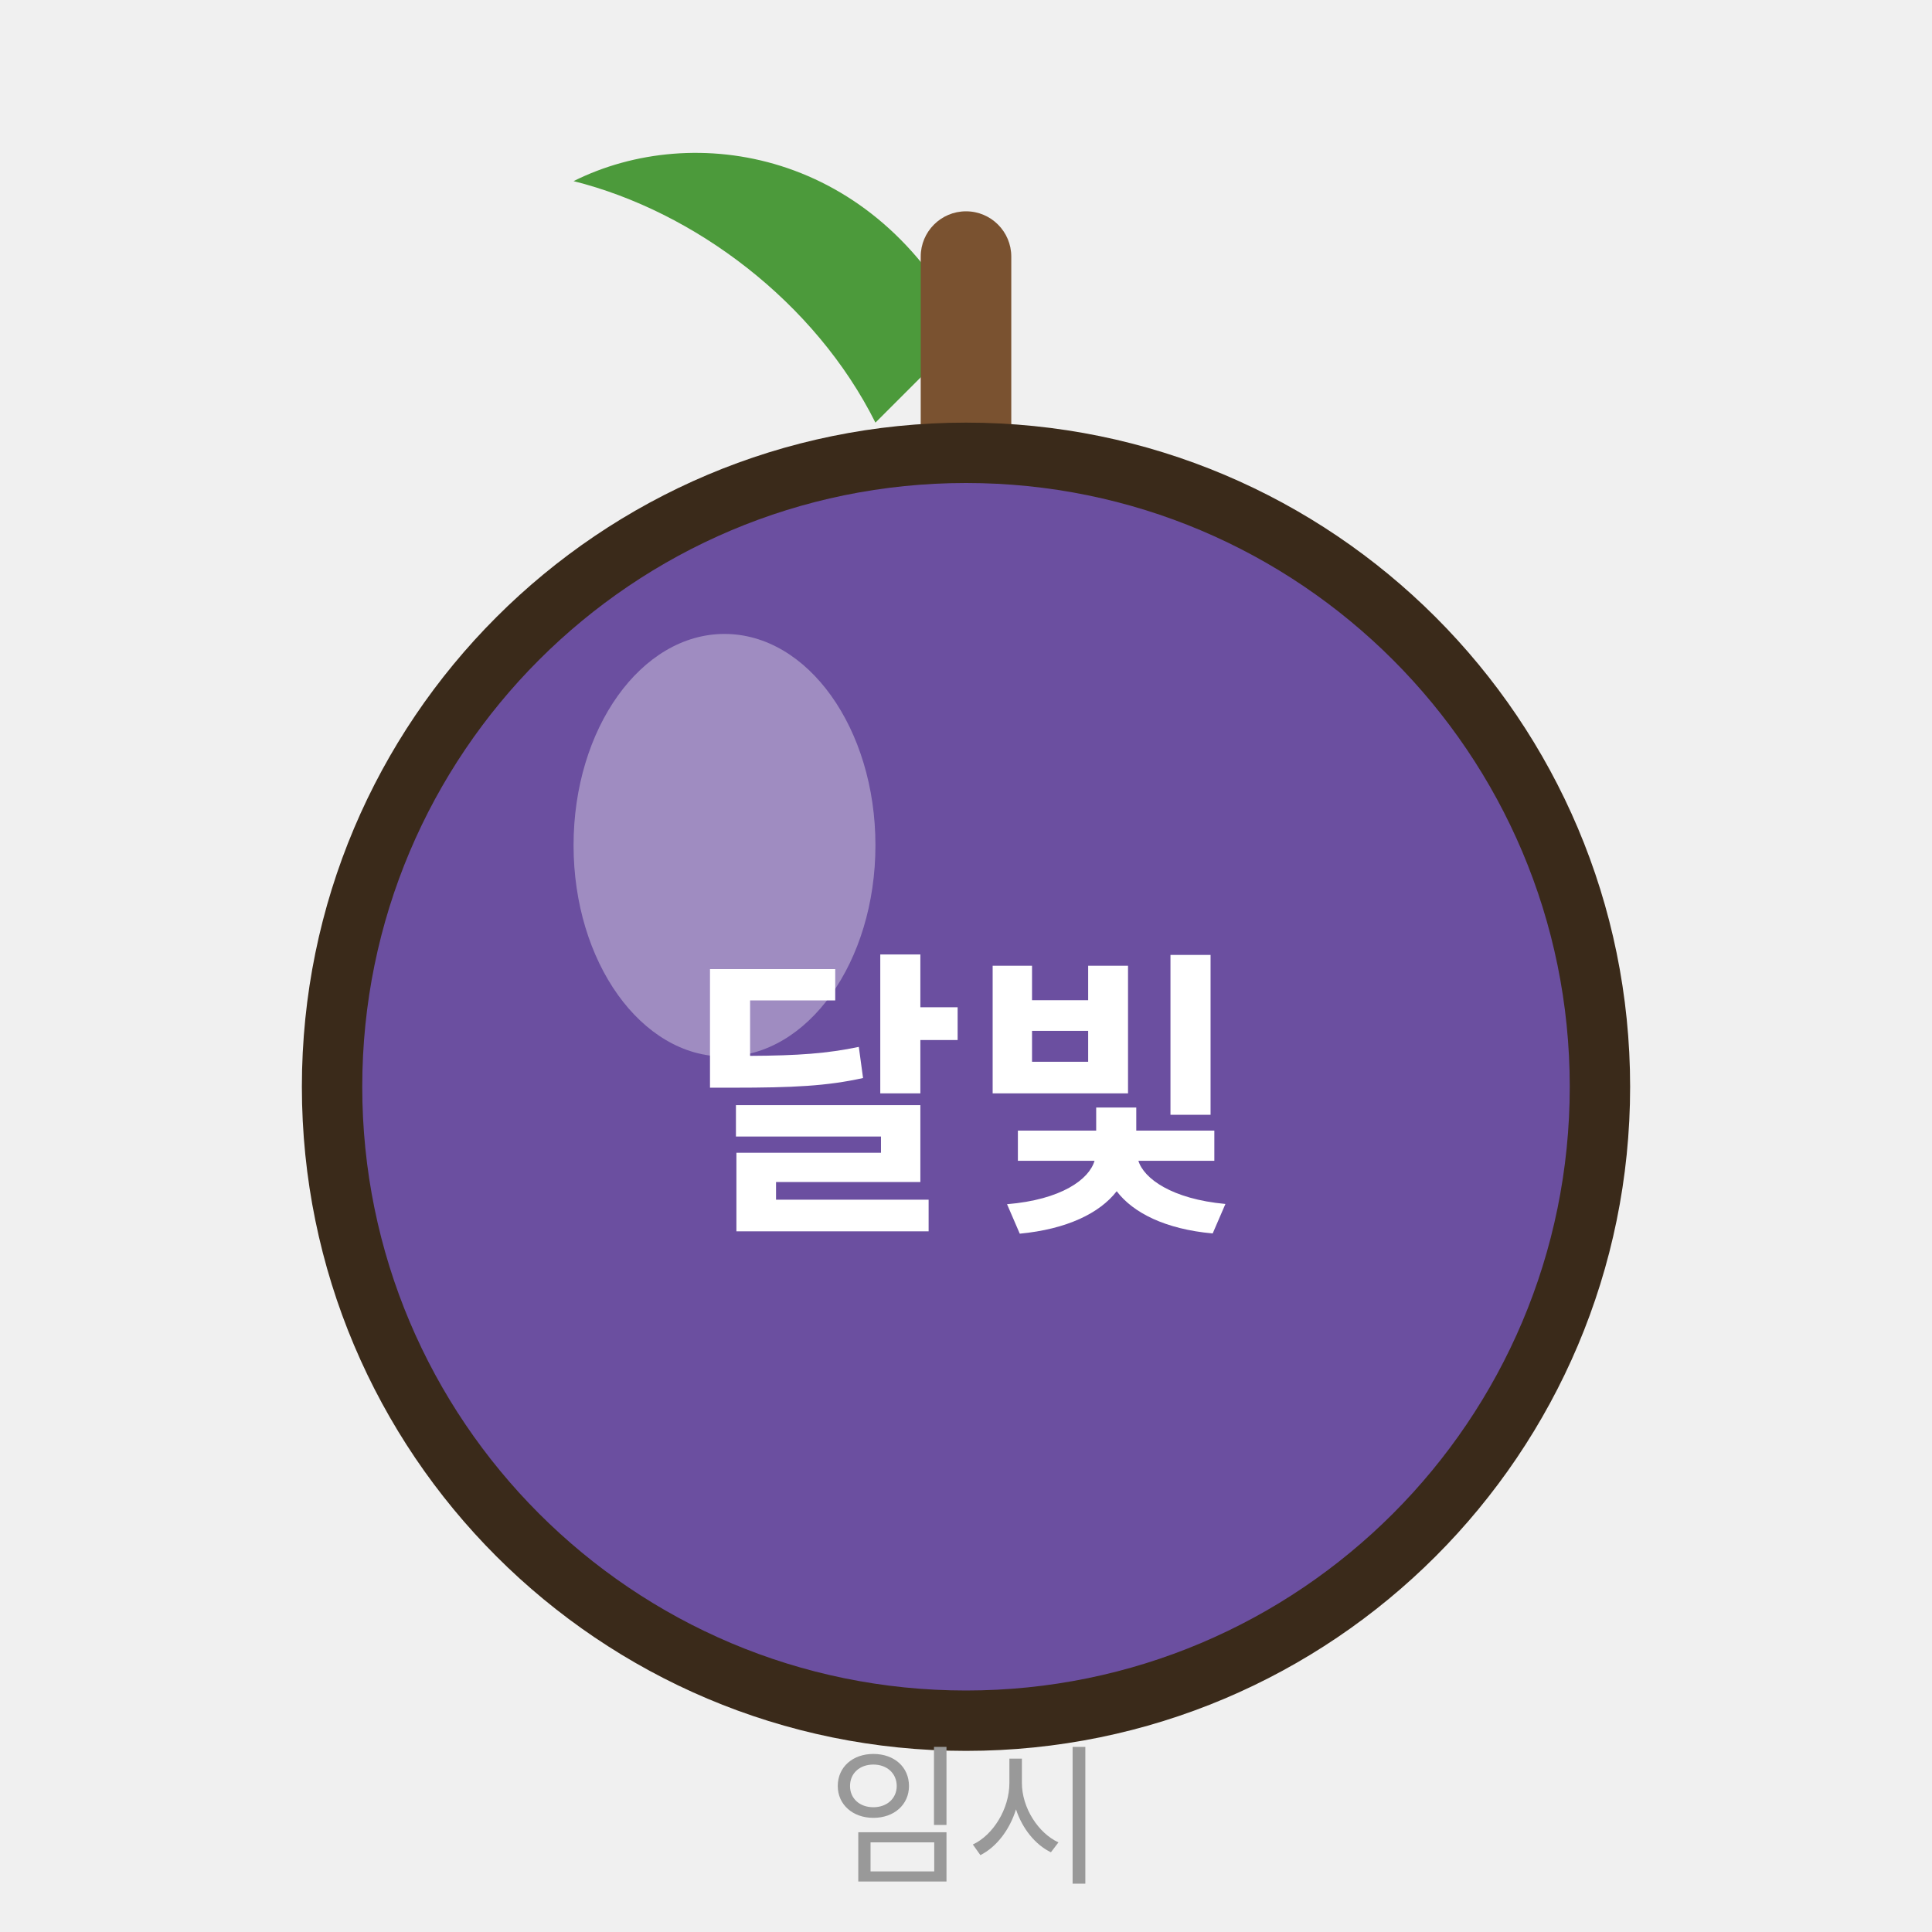
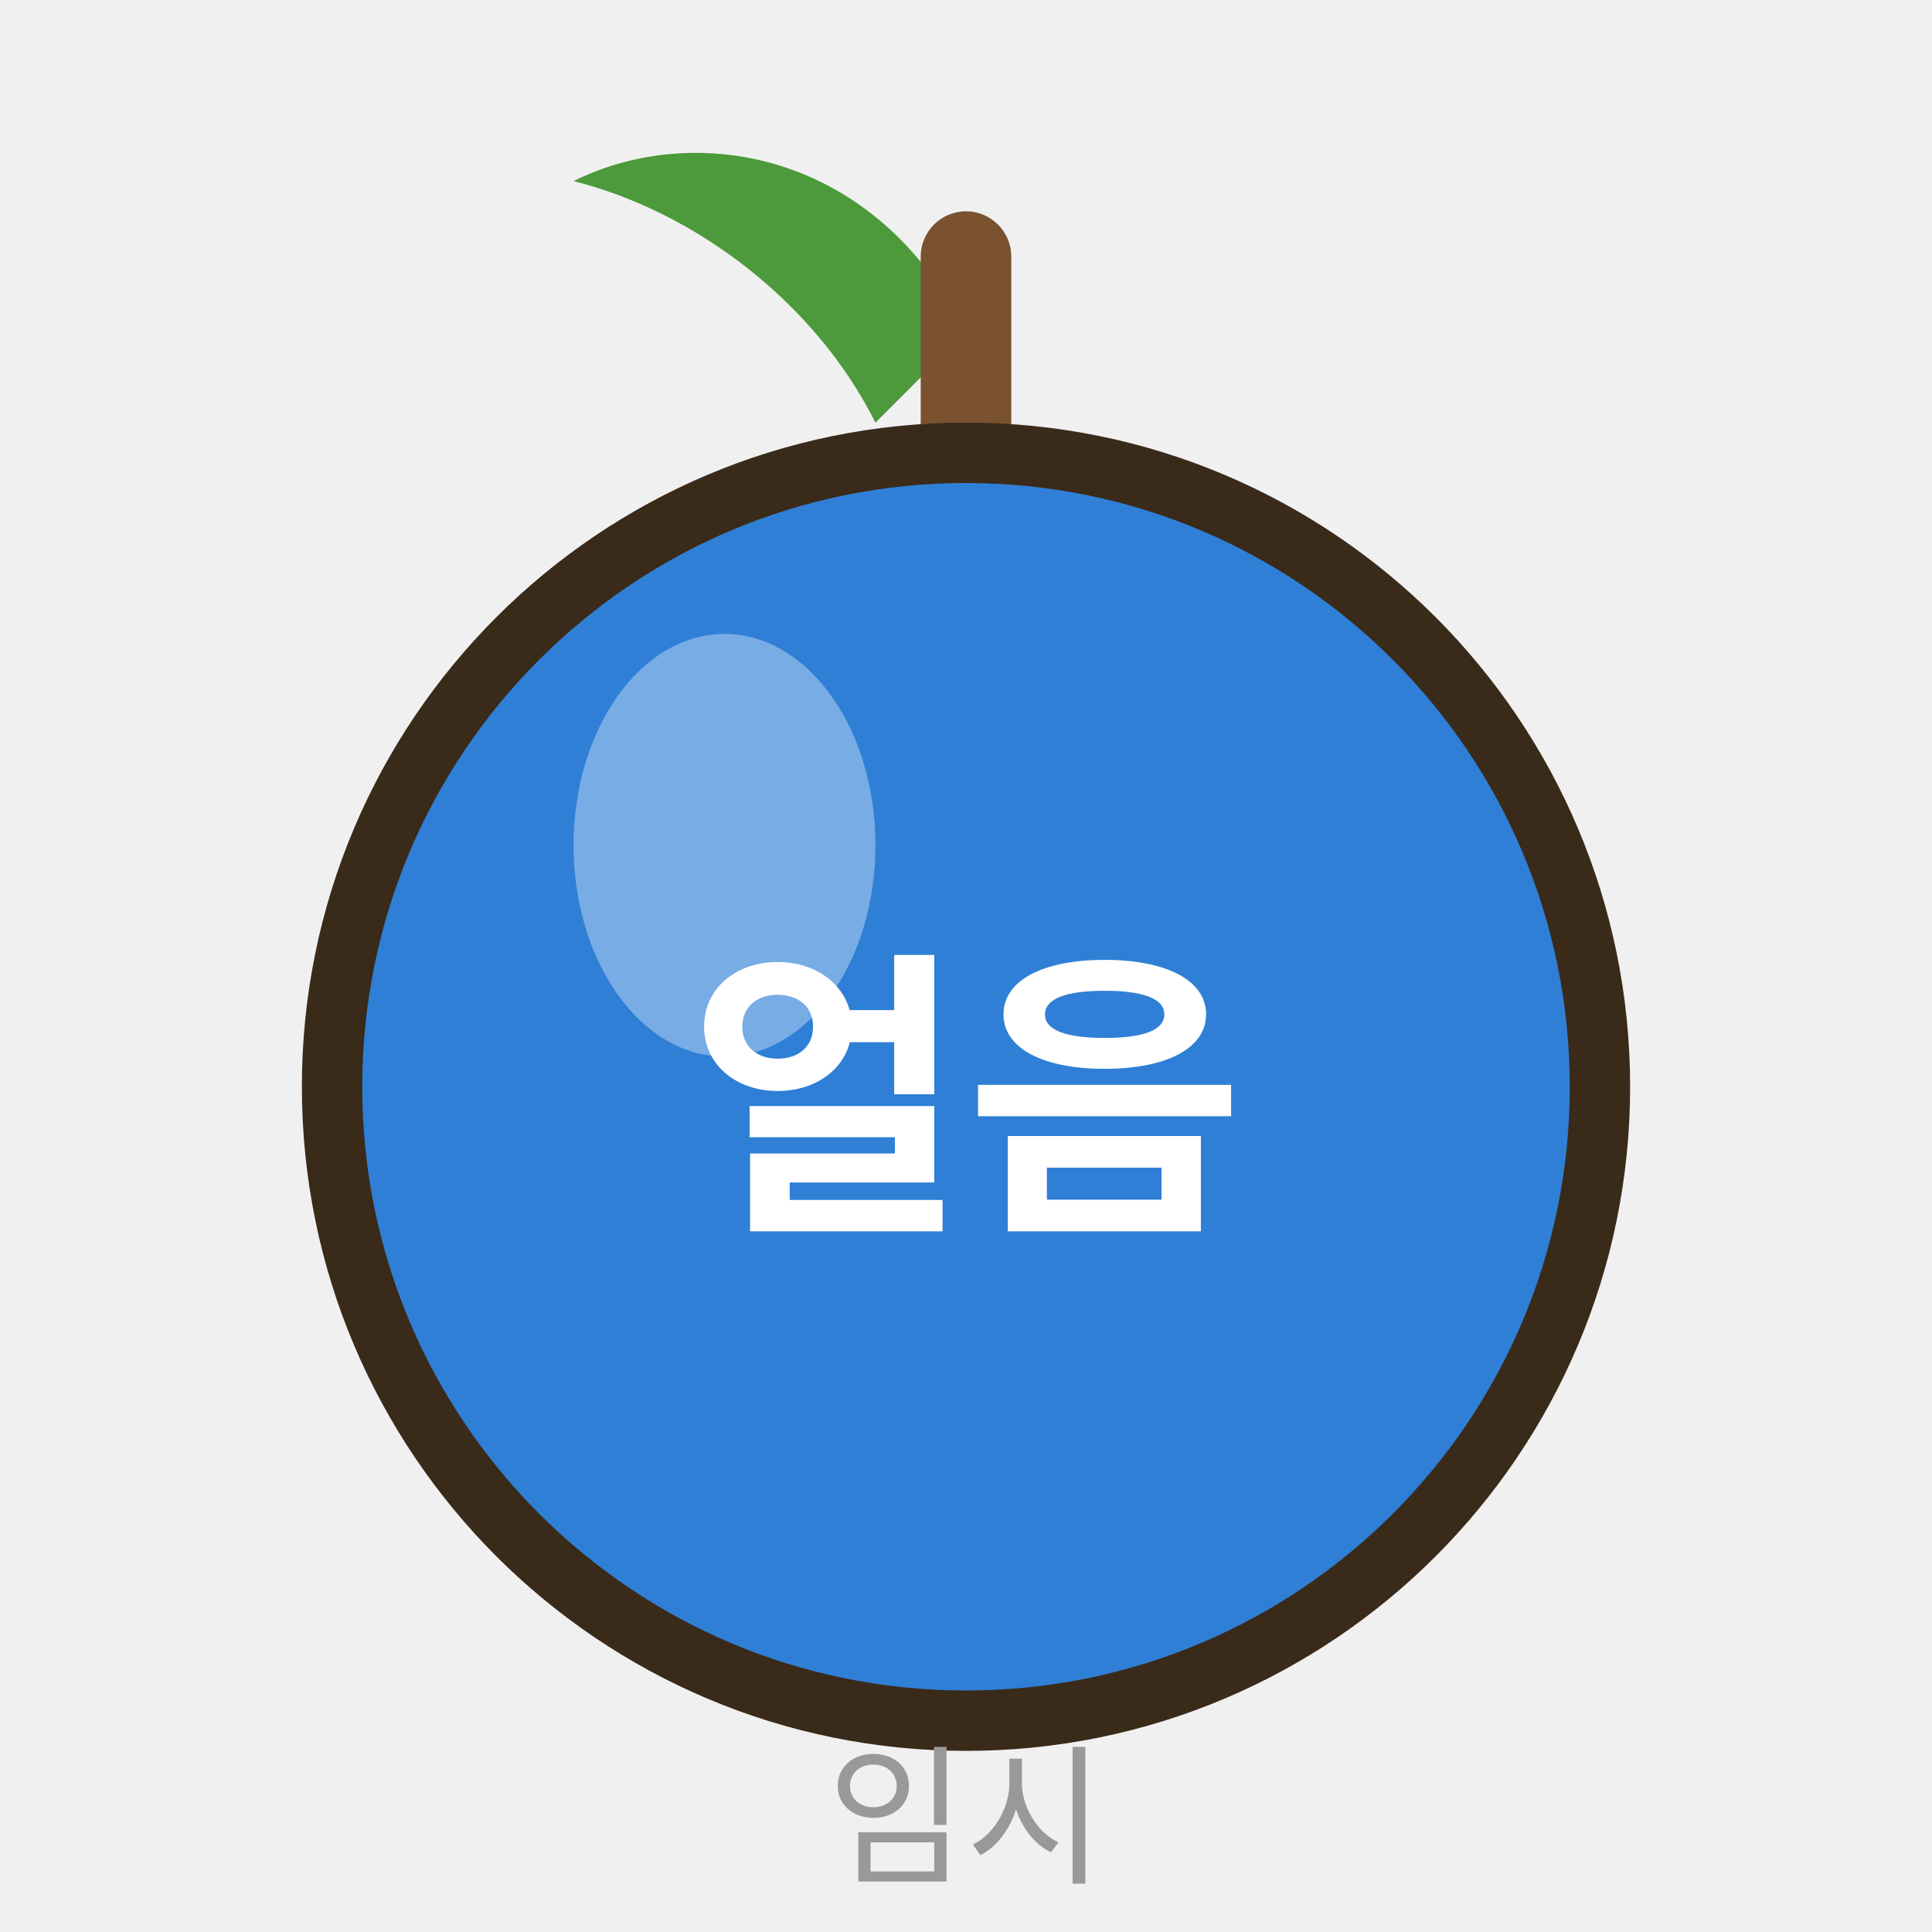
<svg xmlns="http://www.w3.org/2000/svg" viewBox="0 0 128 128" width="128" height="128">
  <path d="M64 22c-6-12-18-14-26-10 8 2 16 8 20 16z" fill="#4c9a3b" />
  <rect x="61" y="14" width="6" height="18" rx="3" fill="#7a5230" />
-   <circle cx="64" cy="72" r="42" fill="#6b4fa0" stroke="#3a2a1a" stroke-width="4" />
+   <circle cx="64" cy="72" r="42" fill="#2f7fd6" stroke="#3a2a1a" stroke-width="4" />
  <ellipse cx="48" cy="56" rx="10" ry="14" fill="#fff" opacity=".35" />
-   <text x="64" y="80" font-size="20" font-weight="bold" text-anchor="middle" fill="#fff" font-family="sans-serif">달빛</text>
+   <text x="64" y="80" font-size="20" font-weight="bold" text-anchor="middle" fill="#fff" font-family="sans-serif">얼음</text>
  <text x="64" y="124" font-size="10" text-anchor="middle" fill="#999" font-family="sans-serif">임시</text>
</svg>
